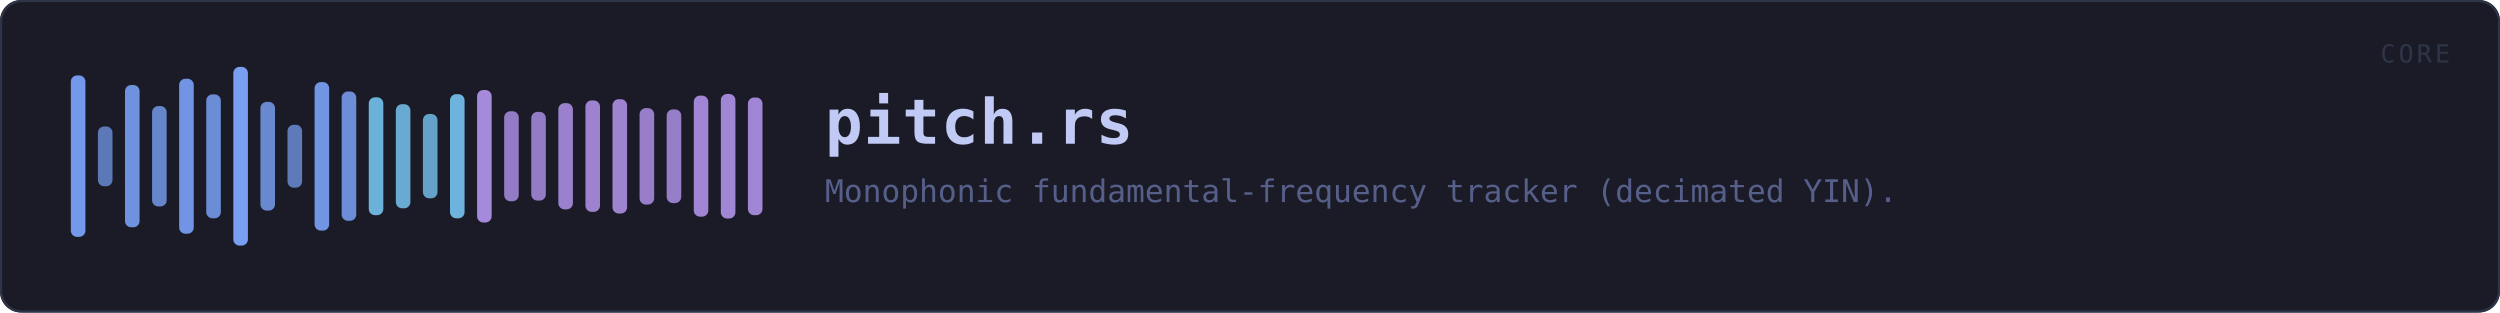
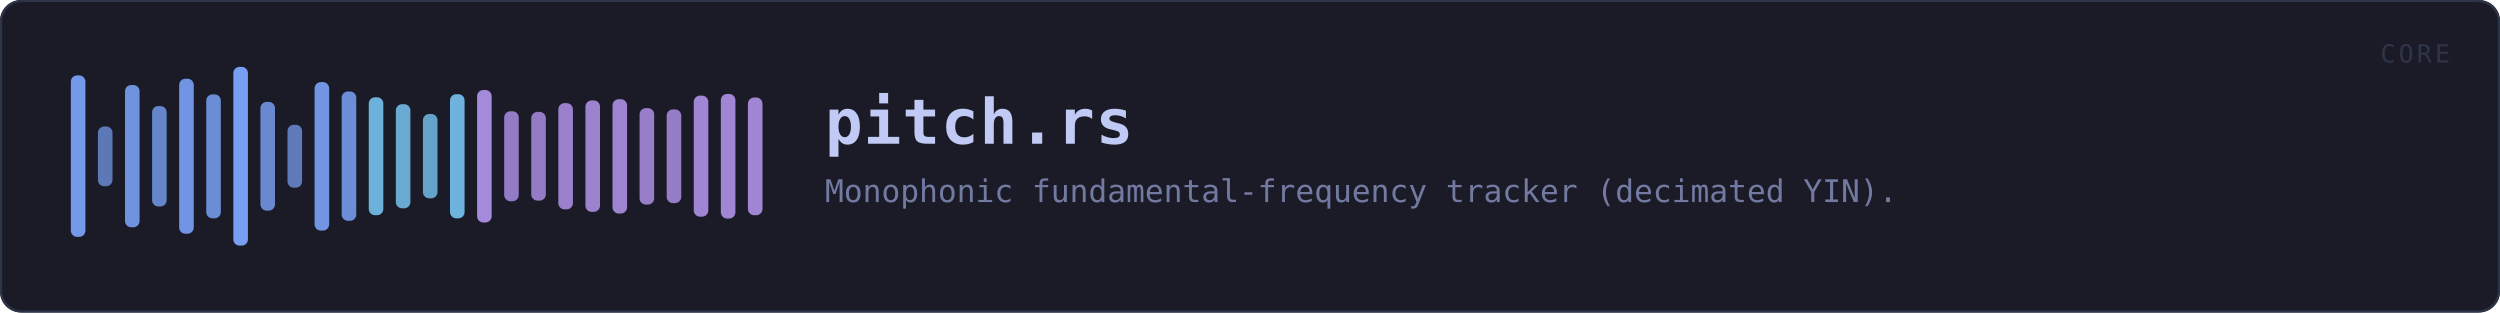
<svg xmlns="http://www.w3.org/2000/svg" viewBox="0 0 1200 150" width="1200" height="150" role="img" aria-label="pitch.rs">
  <rect x="0" y="0" width="1200" height="150" rx="10" fill="#1a1b26" />
  <rect x="0.5" y="0.5" width="1199" height="149" rx="10" fill="none" stroke="#2f3549" />
  <rect x="34.0" y="36.2" width="7.0" height="77.5" rx="3" fill="#7aa2f7" opacity="0.93" />
  <rect x="47.0" y="60.7" width="7.0" height="28.7" rx="3" fill="#7aa2f7" opacity="0.69" />
  <rect x="60.0" y="40.8" width="7.0" height="68.3" rx="3" fill="#7aa2f7" opacity="0.88" />
  <rect x="73.0" y="50.9" width="7.0" height="48.2" rx="3" fill="#7aa2f7" opacity="0.79" />
  <rect x="86.0" y="37.8" width="7.0" height="74.4" rx="3" fill="#7aa2f7" opacity="0.91" />
  <rect x="99.0" y="45.3" width="7.0" height="59.5" rx="3" fill="#7aa2f7" opacity="0.84" />
  <rect x="112.0" y="32.1" width="7.0" height="85.8" rx="3" fill="#7aa2f7" opacity="0.97" />
  <rect x="125.0" y="48.9" width="7.0" height="52.2" rx="3" fill="#7aa2f7" opacity="0.81" />
  <rect x="138.0" y="59.9" width="7.0" height="30.2" rx="3" fill="#7aa2f7" opacity="0.70" />
  <rect x="151.0" y="39.4" width="7.0" height="71.3" rx="3" fill="#7aa2f7" opacity="0.90" />
  <rect x="164.0" y="43.9" width="7.0" height="62.1" rx="3" fill="#7aa2f7" opacity="0.85" />
  <rect x="177.0" y="46.7" width="7.0" height="56.6" rx="3" fill="#7dcfff" opacity="0.83" />
  <rect x="190.0" y="50.0" width="7.0" height="50.0" rx="3" fill="#7dcfff" opacity="0.79" />
  <rect x="203.0" y="54.7" width="7.0" height="40.5" rx="3" fill="#7dcfff" opacity="0.75" />
  <rect x="216.0" y="45.2" width="7.0" height="59.6" rx="3" fill="#7dcfff" opacity="0.84" />
  <rect x="229.0" y="43.2" width="7.0" height="63.6" rx="3" fill="#bb9af7" opacity="0.86" />
  <rect x="242.0" y="53.4" width="7.0" height="43.2" rx="3" fill="#bb9af7" opacity="0.76" />
  <rect x="255.0" y="53.7" width="7.0" height="42.6" rx="3" fill="#bb9af7" opacity="0.76" />
  <rect x="268.0" y="49.5" width="7.0" height="51.0" rx="3" fill="#bb9af7" opacity="0.80" />
  <rect x="281.0" y="48.2" width="7.0" height="53.5" rx="3" fill="#bb9af7" opacity="0.81" />
  <rect x="294.0" y="47.6" width="7.0" height="54.9" rx="3" fill="#bb9af7" opacity="0.82" />
  <rect x="307.0" y="51.9" width="7.0" height="46.3" rx="3" fill="#bb9af7" opacity="0.78" />
  <rect x="320.0" y="52.5" width="7.0" height="45.0" rx="3" fill="#bb9af7" opacity="0.77" />
  <rect x="333.0" y="45.9" width="7.0" height="58.1" rx="3" fill="#bb9af7" opacity="0.83" />
  <rect x="346.0" y="45.1" width="7.0" height="59.8" rx="3" fill="#bb9af7" opacity="0.84" />
  <rect x="359.0" y="46.8" width="7.0" height="56.5" rx="3" fill="#bb9af7" opacity="0.83" />
  <text x="396.0" y="69.0" font-family="ui-monospace, SFMono-Regular, Menlo, Consolas, monospace" font-size="30" font-weight="700" fill="#c0caf5" letter-spacing="0.5">pitch.rs</text>
-   <text x="396.0" y="97.0" font-family="ui-monospace, SFMono-Regular, Menlo, Consolas, monospace" font-size="15" fill="#565f89">Monophonic fundamental-frequency tracker (decimated YIN).</text>
+   <text x="396.0" y="97.0" font-family="ui-monospace, SFMono-Regular, Menlo, Consolas, monospace" font-size="15" fill="#737aa2">Monophonic fundamental-frequency tracker (decimated YIN).</text>
  <text x="1176" y="30" font-family="ui-monospace, SFMono-Regular, Menlo, Consolas, monospace" font-size="12" fill="#2f3549" text-anchor="end" letter-spacing="1.5">CORE</text>
</svg>
